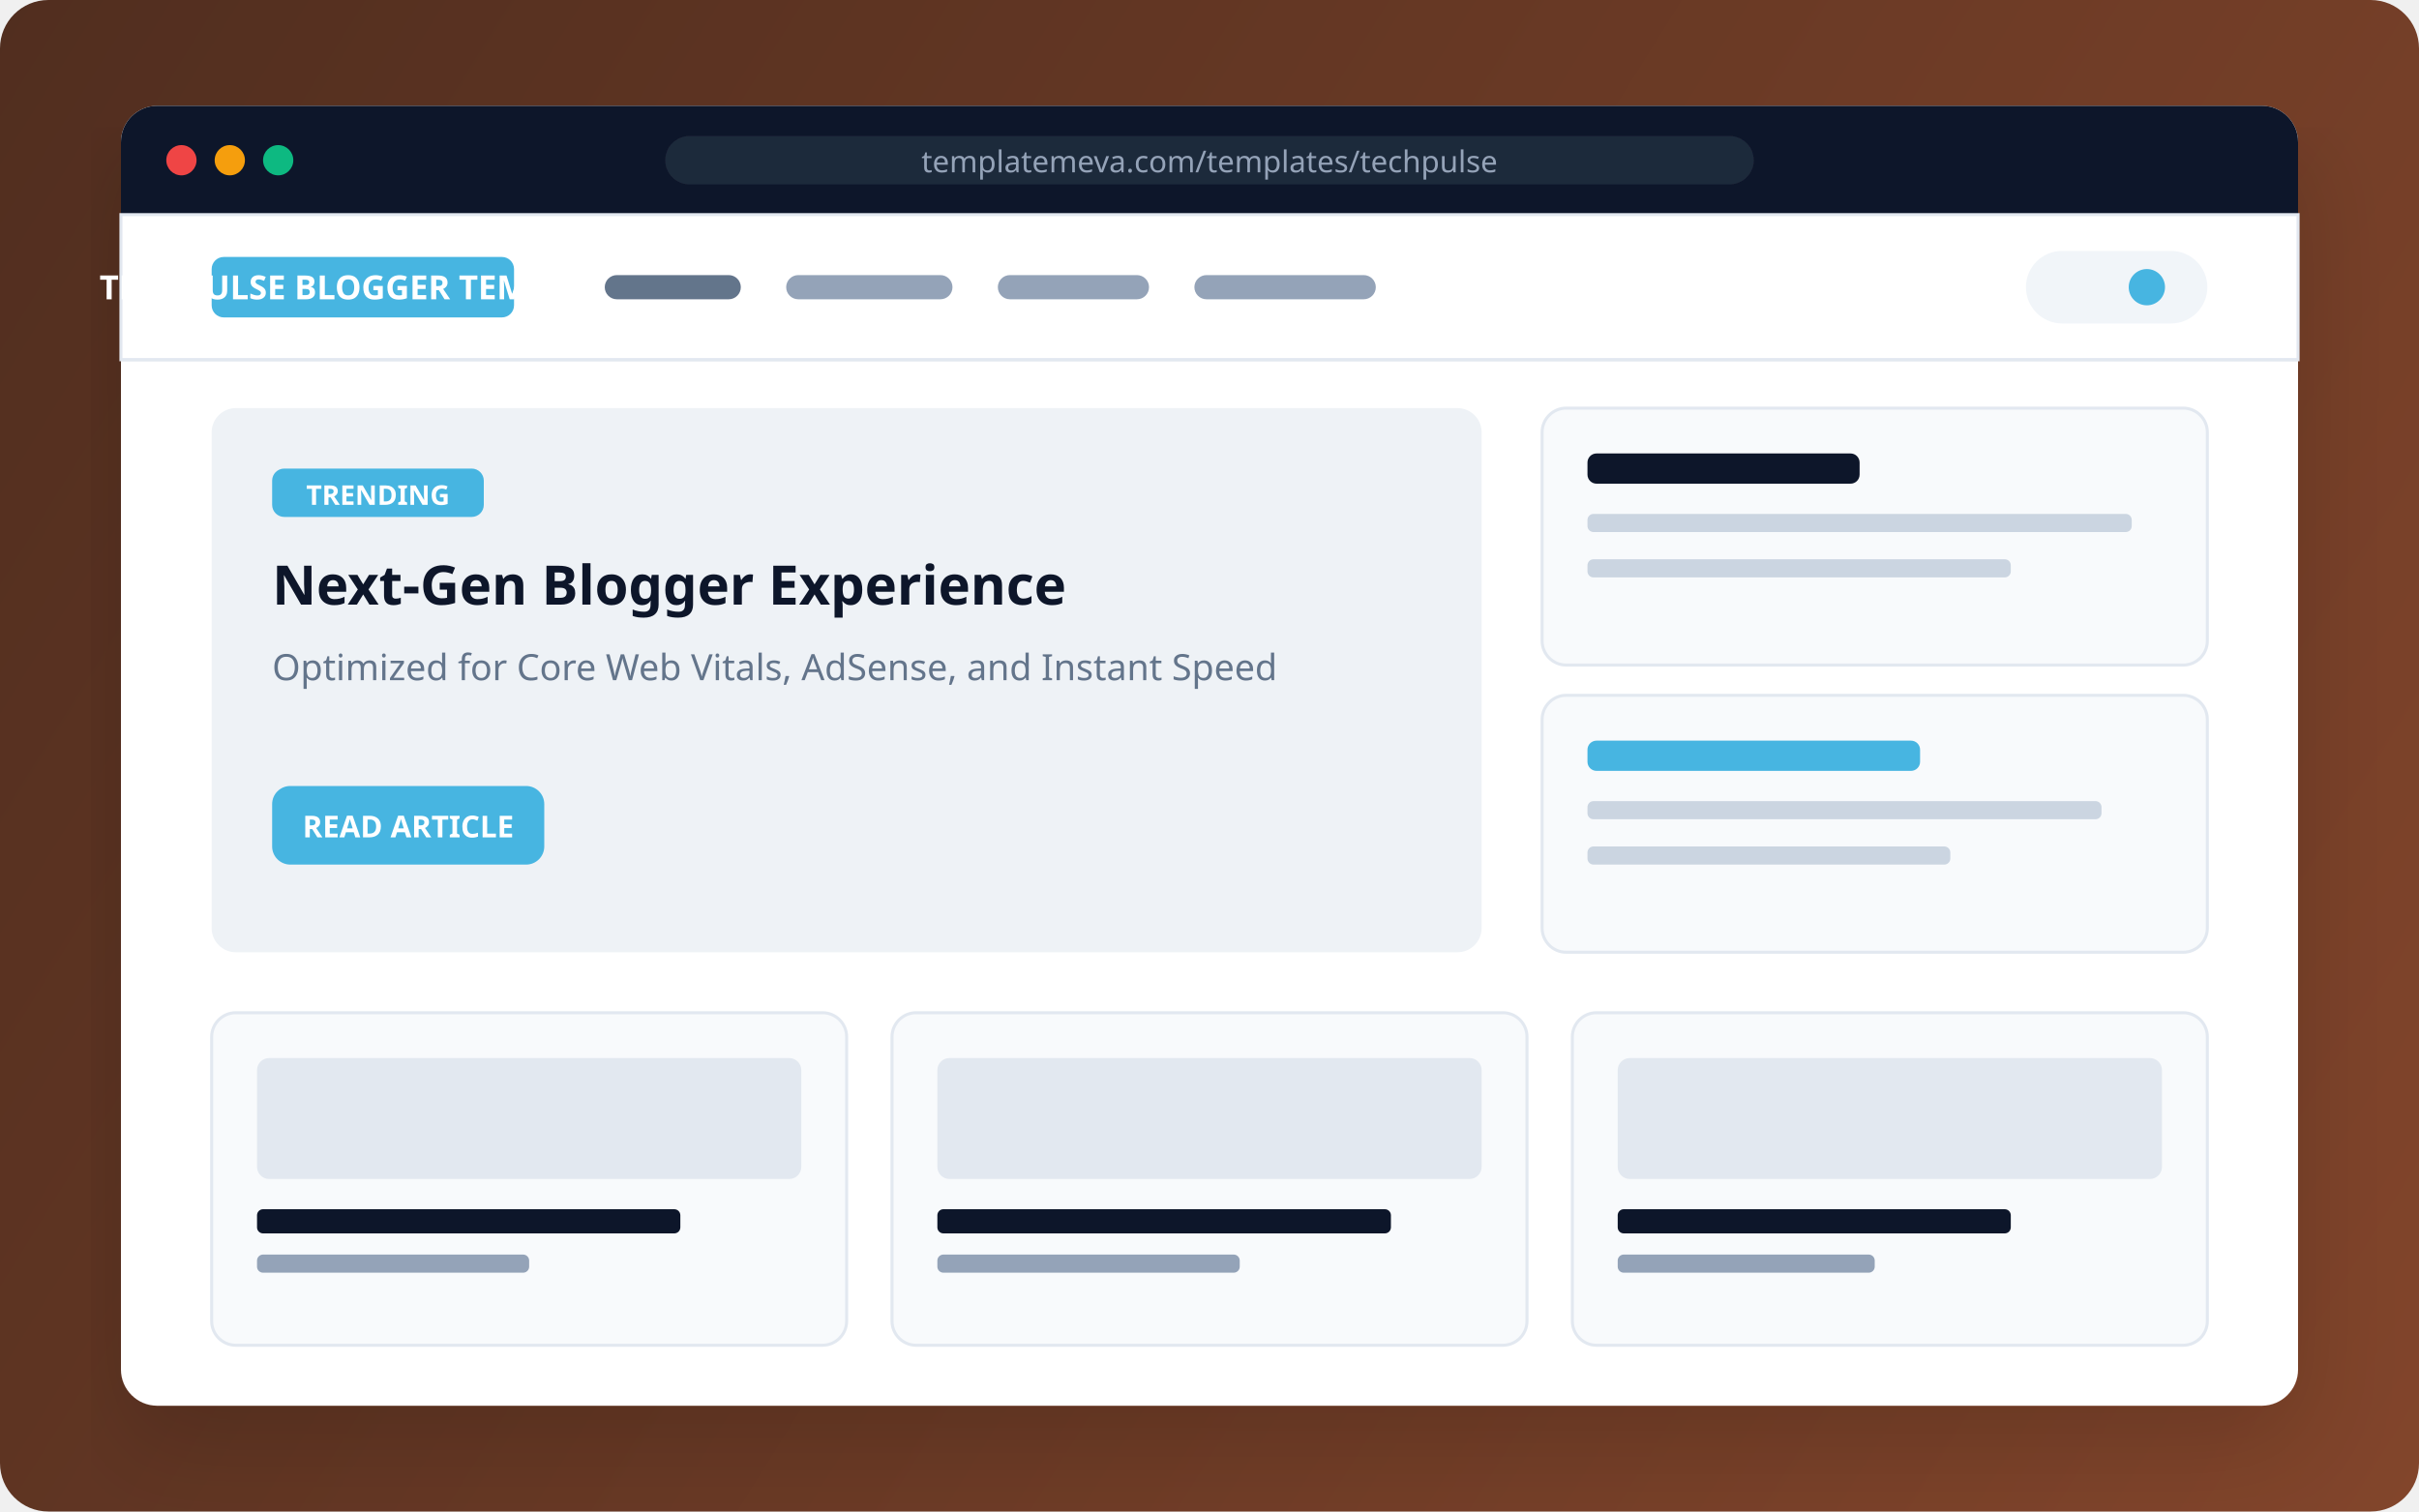
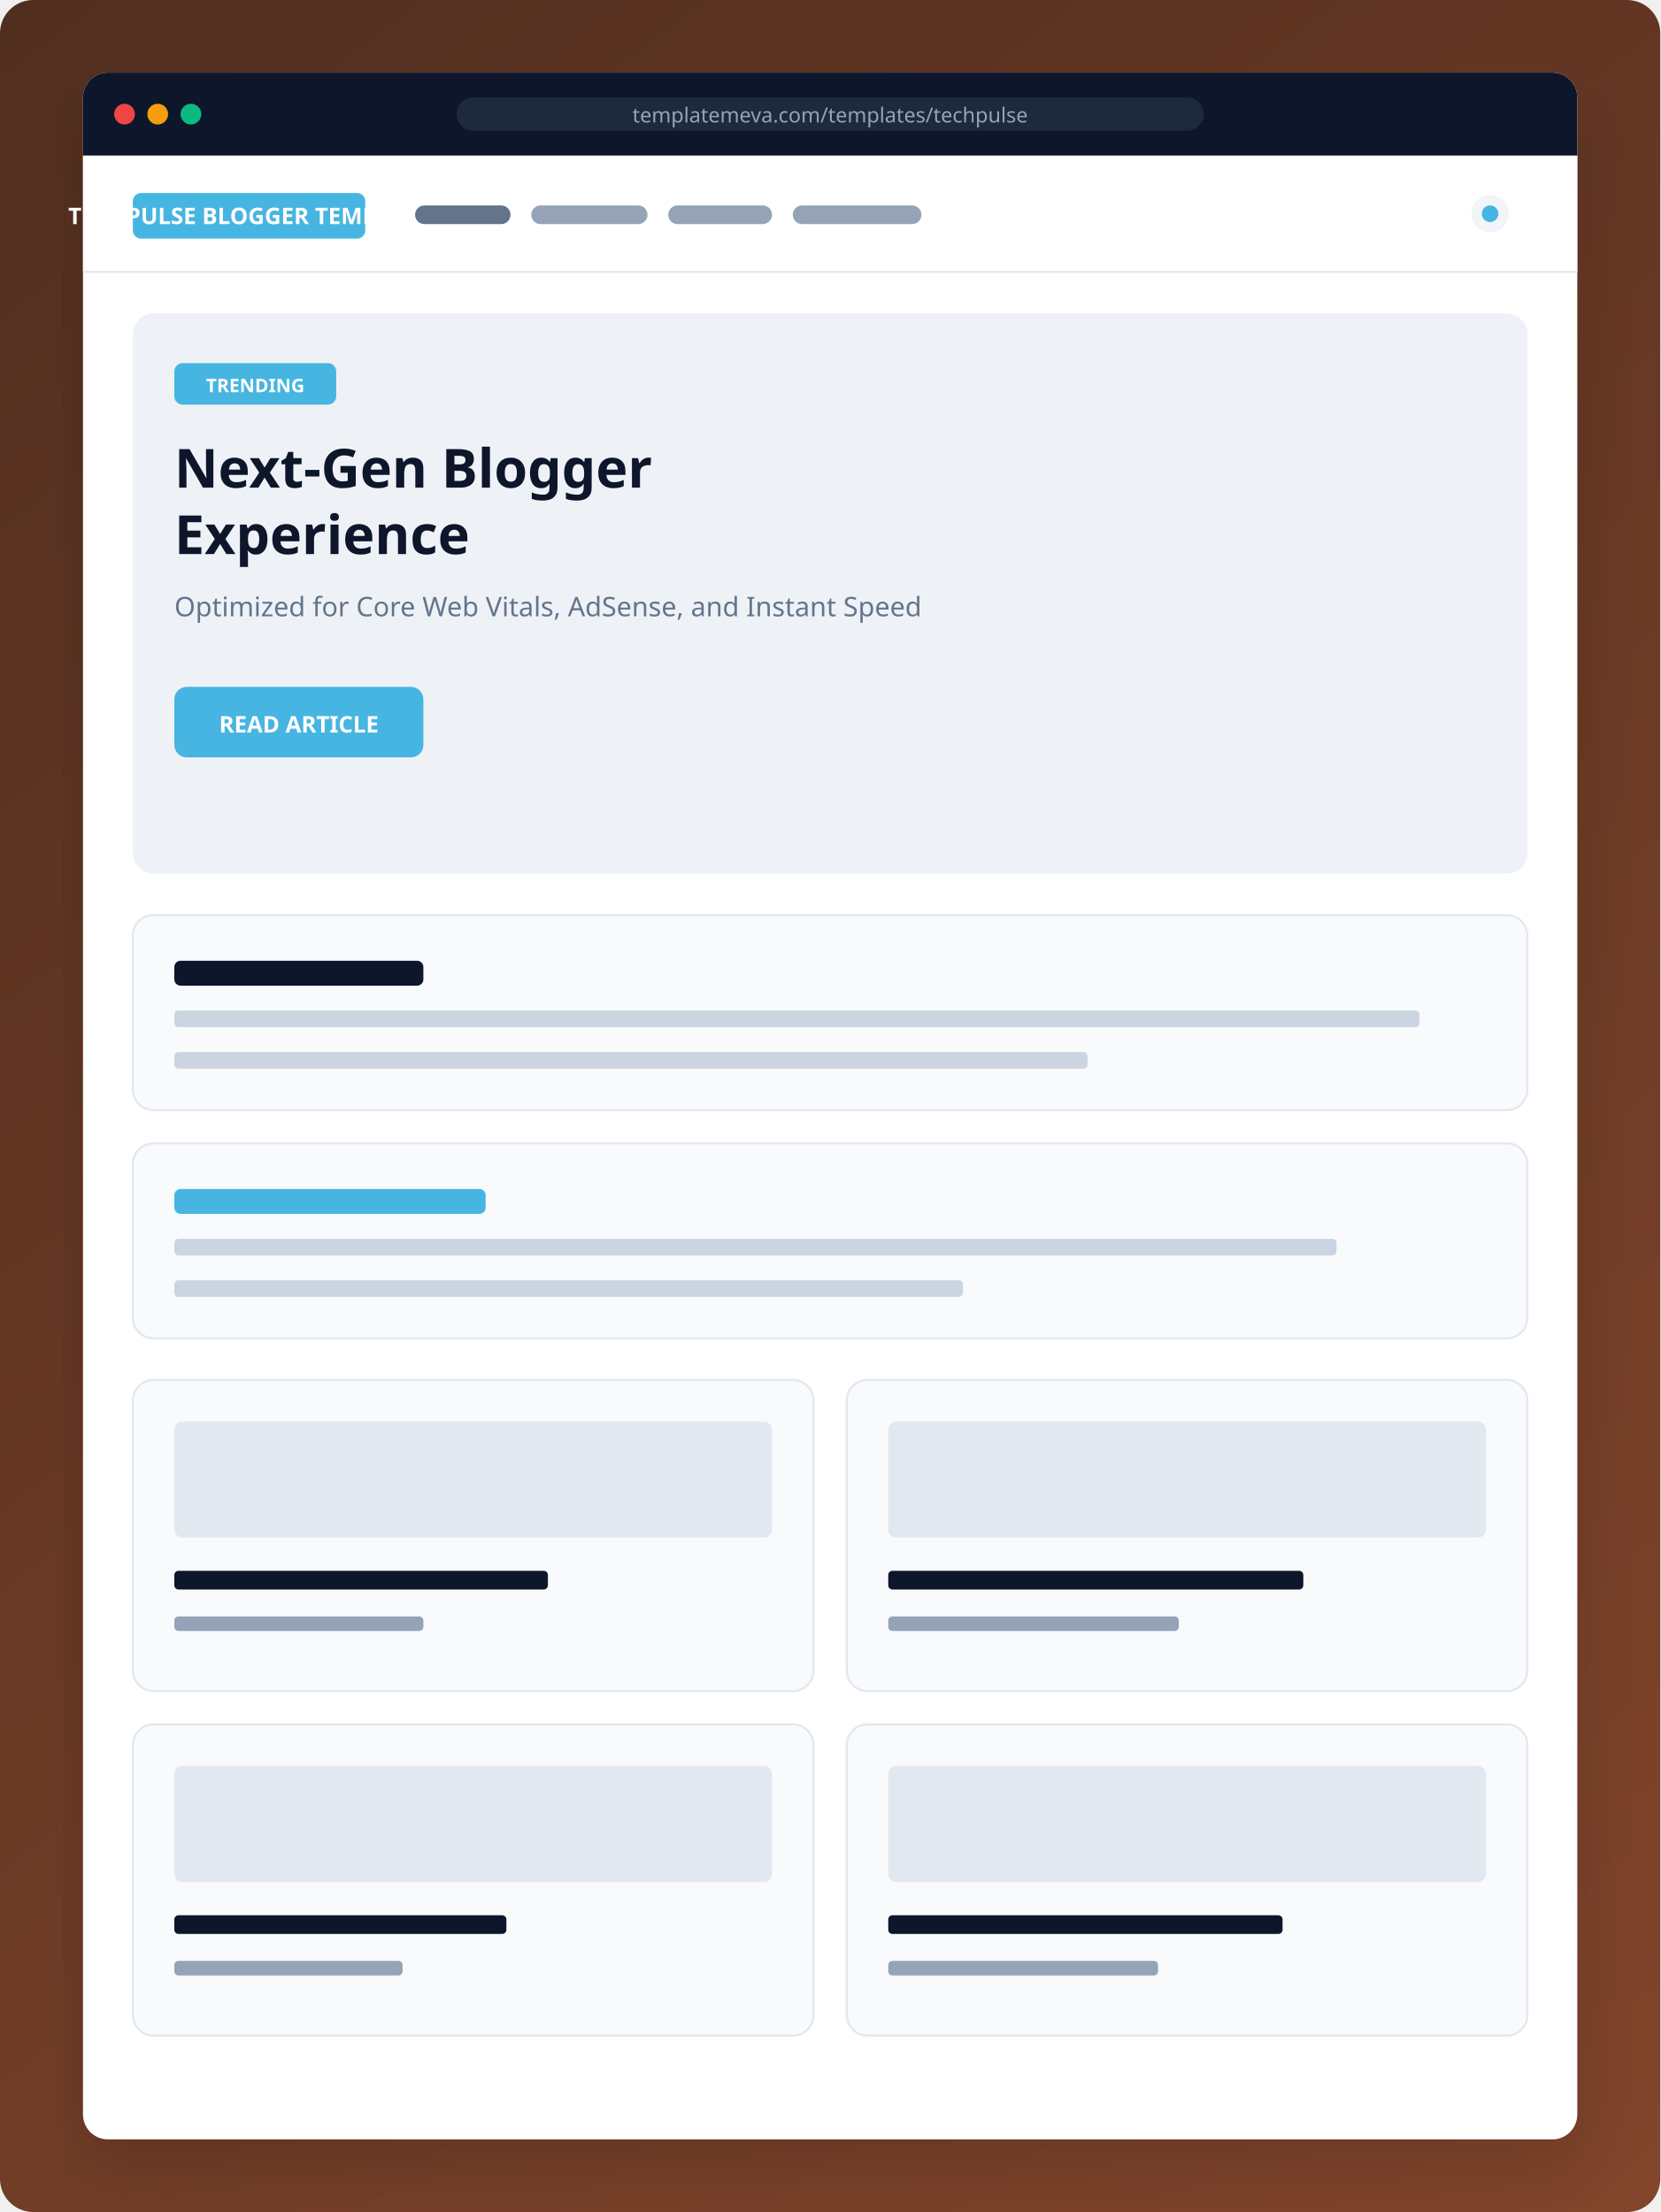
- <svg xmlns="http://www.w3.org/2000/svg" viewBox="0 0 800 500" width="800" height="500" fill="none">
+ <svg xmlns="http://www.w3.org/2000/svg" viewBox="0 0 800 1066" width="800" height="1066" fill="none">
  <defs>
-     <linearGradient id="bgGrad" x1="0" y1="0" x2="800" y2="500" gradientUnits="userSpaceOnUse">
+     <linearGradient id="bgGrad" x1="0" y1="0" x2="800" y2="1066" gradientUnits="userSpaceOnUse">
      <stop stop-color="hsl(18 45% 22%)" />
      <stop offset="1" stop-color="hsl(18 50% 34%)" />
    </linearGradient>
-     <linearGradient id="cardGrad" x1="0" y1="0" x2="0" y2="1">
-       <stop stop-color="#ffffff" />
-       <stop offset="1" stop-color="#f8fafc" />
-     </linearGradient>
-     <filter id="shadow" x="-10" y="-5" width="820" height="520" filterUnits="userSpaceOnUse">
+     <filter id="shadow" x="-10" y="-5" width="840" height="1086" filterUnits="userSpaceOnUse">
      <feDropShadow dx="0" dy="12" stdDeviation="16" flood-color="#000000" flood-opacity="0.15" />
    </filter>
  </defs>
-   <rect width="800" height="500" rx="16" fill="url(#bgGrad)" />
+   <rect width="800" height="1066" rx="16" fill="url(#bgGrad)" />
  <g transform="translate(40, 35)" filter="url(#shadow)">
-     <rect width="720" height="430" rx="12" fill="#ffffff" />
-     <path d="M0 12C0 5.373 5.373 0 12 0H708C714.627 0 720 5.373 720 12V36H0V12Z" fill="#0F172A" />
-     <circle cx="20" cy="18" r="5" fill="#EF4444" />
-     <circle cx="36" cy="18" r="5" fill="#F59E0B" />
-     <circle cx="52" cy="18" r="5" fill="#10B981" />
-     <rect x="180" y="10" width="360" height="16" rx="8" fill="#1E293B" />
-     <text x="360" y="22" font-family="system-ui, sans-serif" font-size="10" fill="#94A3B8" text-anchor="middle">templatemeva.com/templates/techpulse</text>
-     <rect x="0" y="36" width="720" height="48" fill="#FFFFFF" stroke="#E2E8F0" />
-     <line x1="0" y1="84" x2="720" y2="84" stroke="#E2E8F0" />
-     <rect x="30" y="50" width="100" height="20" rx="4" fill="hsl(197 72% 58%)" />
-     <text x="80" y="64" font-family="system-ui, sans-serif" font-size="11" font-weight="bold" fill="#ffffff" text-anchor="middle">TECHPULSE BLOGGER TEMPLATE</text>
-     <rect x="160" y="56" width="45" height="8" rx="4" fill="#64748B" />
-     <rect x="220" y="56" width="55" height="8" rx="4" fill="#94A3B8" />
-     <rect x="290" y="56" width="50" height="8" rx="4" fill="#94A3B8" />
-     <rect x="355" y="56" width="60" height="8" rx="4" fill="#94A3B8" />
-     <rect x="630" y="48" width="60" height="24" rx="12" fill="#F1F5F9" />
-     <circle cx="670" cy="60" r="6" fill="hsl(197 72% 58%)" />
-     <rect x="30" y="100" width="420" height="180" rx="8" fill="#EEF2F6" />
-     <rect x="50" y="120" width="70" height="16" rx="4" fill="hsl(197 72% 58%)" />
-     <text x="85" y="132" font-family="system-ui, sans-serif" font-size="9" font-weight="bold" fill="#ffffff" text-anchor="middle">TRENDING</text>
-     <text x="50" y="165" font-family="system-ui, sans-serif" font-size="18" font-weight="800" fill="#0F172A">Next-Gen Blogger Experience</text>
-     <text x="50" y="190" font-family="system-ui, sans-serif" font-size="12" fill="#64748B">Optimized for Core Web Vitals, AdSense, and Instant Speed</text>
-     <rect x="50" y="225" width="90" height="26" rx="6" fill="hsl(197 72% 58%)" />
-     <text x="95" y="242" font-family="system-ui, sans-serif" font-size="10" font-weight="bold" fill="#ffffff" text-anchor="middle">READ ARTICLE</text>
-     <rect x="470" y="100" width="220" height="85" rx="8" fill="#F8FAFC" stroke="#E2E8F0" />
-     <rect x="485" y="115" width="90" height="10" rx="3" fill="#0F172A" />
-     <rect x="485" y="135" width="180" height="6" rx="2" fill="#CBD5E1" />
-     <rect x="485" y="150" width="140" height="6" rx="2" fill="#CBD5E1" />
-     <rect x="470" y="195" width="220" height="85" rx="8" fill="#F8FAFC" stroke="#E2E8F0" />
-     <rect x="485" y="210" width="110" height="10" rx="3" fill="hsl(197 72% 58%)" />
-     <rect x="485" y="230" width="170" height="6" rx="2" fill="#CBD5E1" />
-     <rect x="485" y="245" width="120" height="6" rx="2" fill="#CBD5E1" />
-     <rect x="30" y="300" width="210" height="110" rx="8" fill="#F8FAFC" stroke="#E2E8F0" />
-     <rect x="45" y="315" width="180" height="40" rx="4" fill="#E2E8F0" />
-     <rect x="45" y="365" width="140" height="8" rx="2" fill="#0F172A" />
-     <rect x="45" y="380" width="90" height="6" rx="2" fill="#94A3B8" />
-     <rect x="255" y="300" width="210" height="110" rx="8" fill="#F8FAFC" stroke="#E2E8F0" />
-     <rect x="270" y="315" width="180" height="40" rx="4" fill="#E2E8F0" />
-     <rect x="270" y="365" width="150" height="8" rx="2" fill="#0F172A" />
-     <rect x="270" y="380" width="100" height="6" rx="2" fill="#94A3B8" />
-     <rect x="480" y="300" width="210" height="110" rx="8" fill="#F8FAFC" stroke="#E2E8F0" />
-     <rect x="495" y="315" width="180" height="40" rx="4" fill="#E2E8F0" />
-     <rect x="495" y="365" width="130" height="8" rx="2" fill="#0F172A" />
-     <rect x="495" y="380" width="85" height="6" rx="2" fill="#94A3B8" />
+     <rect width="720" height="996" rx="12" fill="#ffffff" />
+     <path d="M0 12C0 5.373 5.373 0 12 0H708C714.627 0 720 5.373 720 12V40H0V12Z" fill="#0F172A" />
+     <circle cx="20" cy="20" r="5" fill="#EF4444" />
+     <circle cx="36" cy="20" r="5" fill="#F59E0B" />
+     <circle cx="52" cy="20" r="5" fill="#10B981" />
+     <rect x="180" y="12" width="360" height="16" rx="8" fill="#1E293B" />
+     <text x="360" y="24" font-family="system-ui, sans-serif" font-size="10" fill="#94A3B8" text-anchor="middle">templatemeva.com/templates/techpulse</text>
+     <rect x="0" y="40" width="720" height="56" fill="#FFFFFF" />
+     <line x1="0" y1="96" x2="720" y2="96" stroke="#E2E8F0" />
+     <rect x="24" y="58" width="112" height="22" rx="4" fill="hsl(197 72% 58%)" />
+     <text x="80" y="73" font-family="system-ui, sans-serif" font-size="11" font-weight="bold" fill="#ffffff" text-anchor="middle">TECHPULSE BLOGGER TEMPLATE</text>
+     <rect x="160" y="64" width="46" height="9" rx="4.5" fill="#64748B" />
+     <rect x="216" y="64" width="56" height="9" rx="4.5" fill="#94A3B8" />
+     <rect x="282" y="64" width="50" height="9" rx="4.5" fill="#94A3B8" />
+     <rect x="342" y="64" width="62" height="9" rx="4.5" fill="#94A3B8" />
+     <circle cx="678" cy="68" r="9" fill="#F1F5F9" />
+     <circle cx="678" cy="68" r="4" fill="hsl(197 72% 58%)" />
+     <rect x="24" y="116" width="672" height="270" rx="10" fill="#EEF2F6" />
+     <rect x="44" y="140" width="78" height="20" rx="4" fill="hsl(197 72% 58%)" />
+     <text x="83" y="154" font-family="system-ui, sans-serif" font-size="9" font-weight="bold" fill="#ffffff" text-anchor="middle">TRENDING</text>
+     <text x="44" y="200" font-family="system-ui, sans-serif" font-size="26" font-weight="800" fill="#0F172A">Next-Gen Blogger</text>
+     <text x="44" y="232" font-family="system-ui, sans-serif" font-size="26" font-weight="800" fill="#0F172A">Experience</text>
+     <text x="44" y="262" font-family="system-ui, sans-serif" font-size="13" fill="#64748B">Optimized for Core Web Vitals, AdSense, and Instant Speed</text>
+     <rect x="44" y="296" width="120" height="34" rx="6" fill="hsl(197 72% 58%)" />
+     <text x="104" y="318" font-family="system-ui, sans-serif" font-size="11" font-weight="bold" fill="#ffffff" text-anchor="middle">READ ARTICLE</text>
+     <rect x="24" y="406" width="672" height="94" rx="10" fill="#F8FAFC" stroke="#E2E8F0" />
+     <rect x="44" y="428" width="120" height="12" rx="3" fill="#0F172A" />
+     <rect x="44" y="452" width="600" height="8" rx="2" fill="#CBD5E1" />
+     <rect x="44" y="472" width="440" height="8" rx="2" fill="#CBD5E1" />
+     <rect x="24" y="516" width="672" height="94" rx="10" fill="#F8FAFC" stroke="#E2E8F0" />
+     <rect x="44" y="538" width="150" height="12" rx="3" fill="hsl(197 72% 58%)" />
+     <rect x="44" y="562" width="560" height="8" rx="2" fill="#CBD5E1" />
+     <rect x="44" y="582" width="380" height="8" rx="2" fill="#CBD5E1" />
+     <rect x="24" y="630" width="328" height="150" rx="10" fill="#F8FAFC" stroke="#E2E8F0" />
+     <rect x="44" y="650" width="288" height="56" rx="4" fill="#E2E8F0" />
+     <rect x="44" y="722" width="180" height="9" rx="2" fill="#0F172A" />
+     <rect x="44" y="744" width="120" height="7" rx="2" fill="#94A3B8" />
+     <rect x="368" y="630" width="328" height="150" rx="10" fill="#F8FAFC" stroke="#E2E8F0" />
+     <rect x="388" y="650" width="288" height="56" rx="4" fill="#E2E8F0" />
+     <rect x="388" y="722" width="200" height="9" rx="2" fill="#0F172A" />
+     <rect x="388" y="744" width="140" height="7" rx="2" fill="#94A3B8" />
+     <rect x="24" y="796" width="328" height="150" rx="10" fill="#F8FAFC" stroke="#E2E8F0" />
+     <rect x="44" y="816" width="288" height="56" rx="4" fill="#E2E8F0" />
+     <rect x="44" y="888" width="160" height="9" rx="2" fill="#0F172A" />
+     <rect x="44" y="910" width="110" height="7" rx="2" fill="#94A3B8" />
+     <rect x="368" y="796" width="328" height="150" rx="10" fill="#F8FAFC" stroke="#E2E8F0" />
+     <rect x="388" y="816" width="288" height="56" rx="4" fill="#E2E8F0" />
+     <rect x="388" y="888" width="190" height="9" rx="2" fill="#0F172A" />
+     <rect x="388" y="910" width="130" height="7" rx="2" fill="#94A3B8" />
  </g>
</svg>
